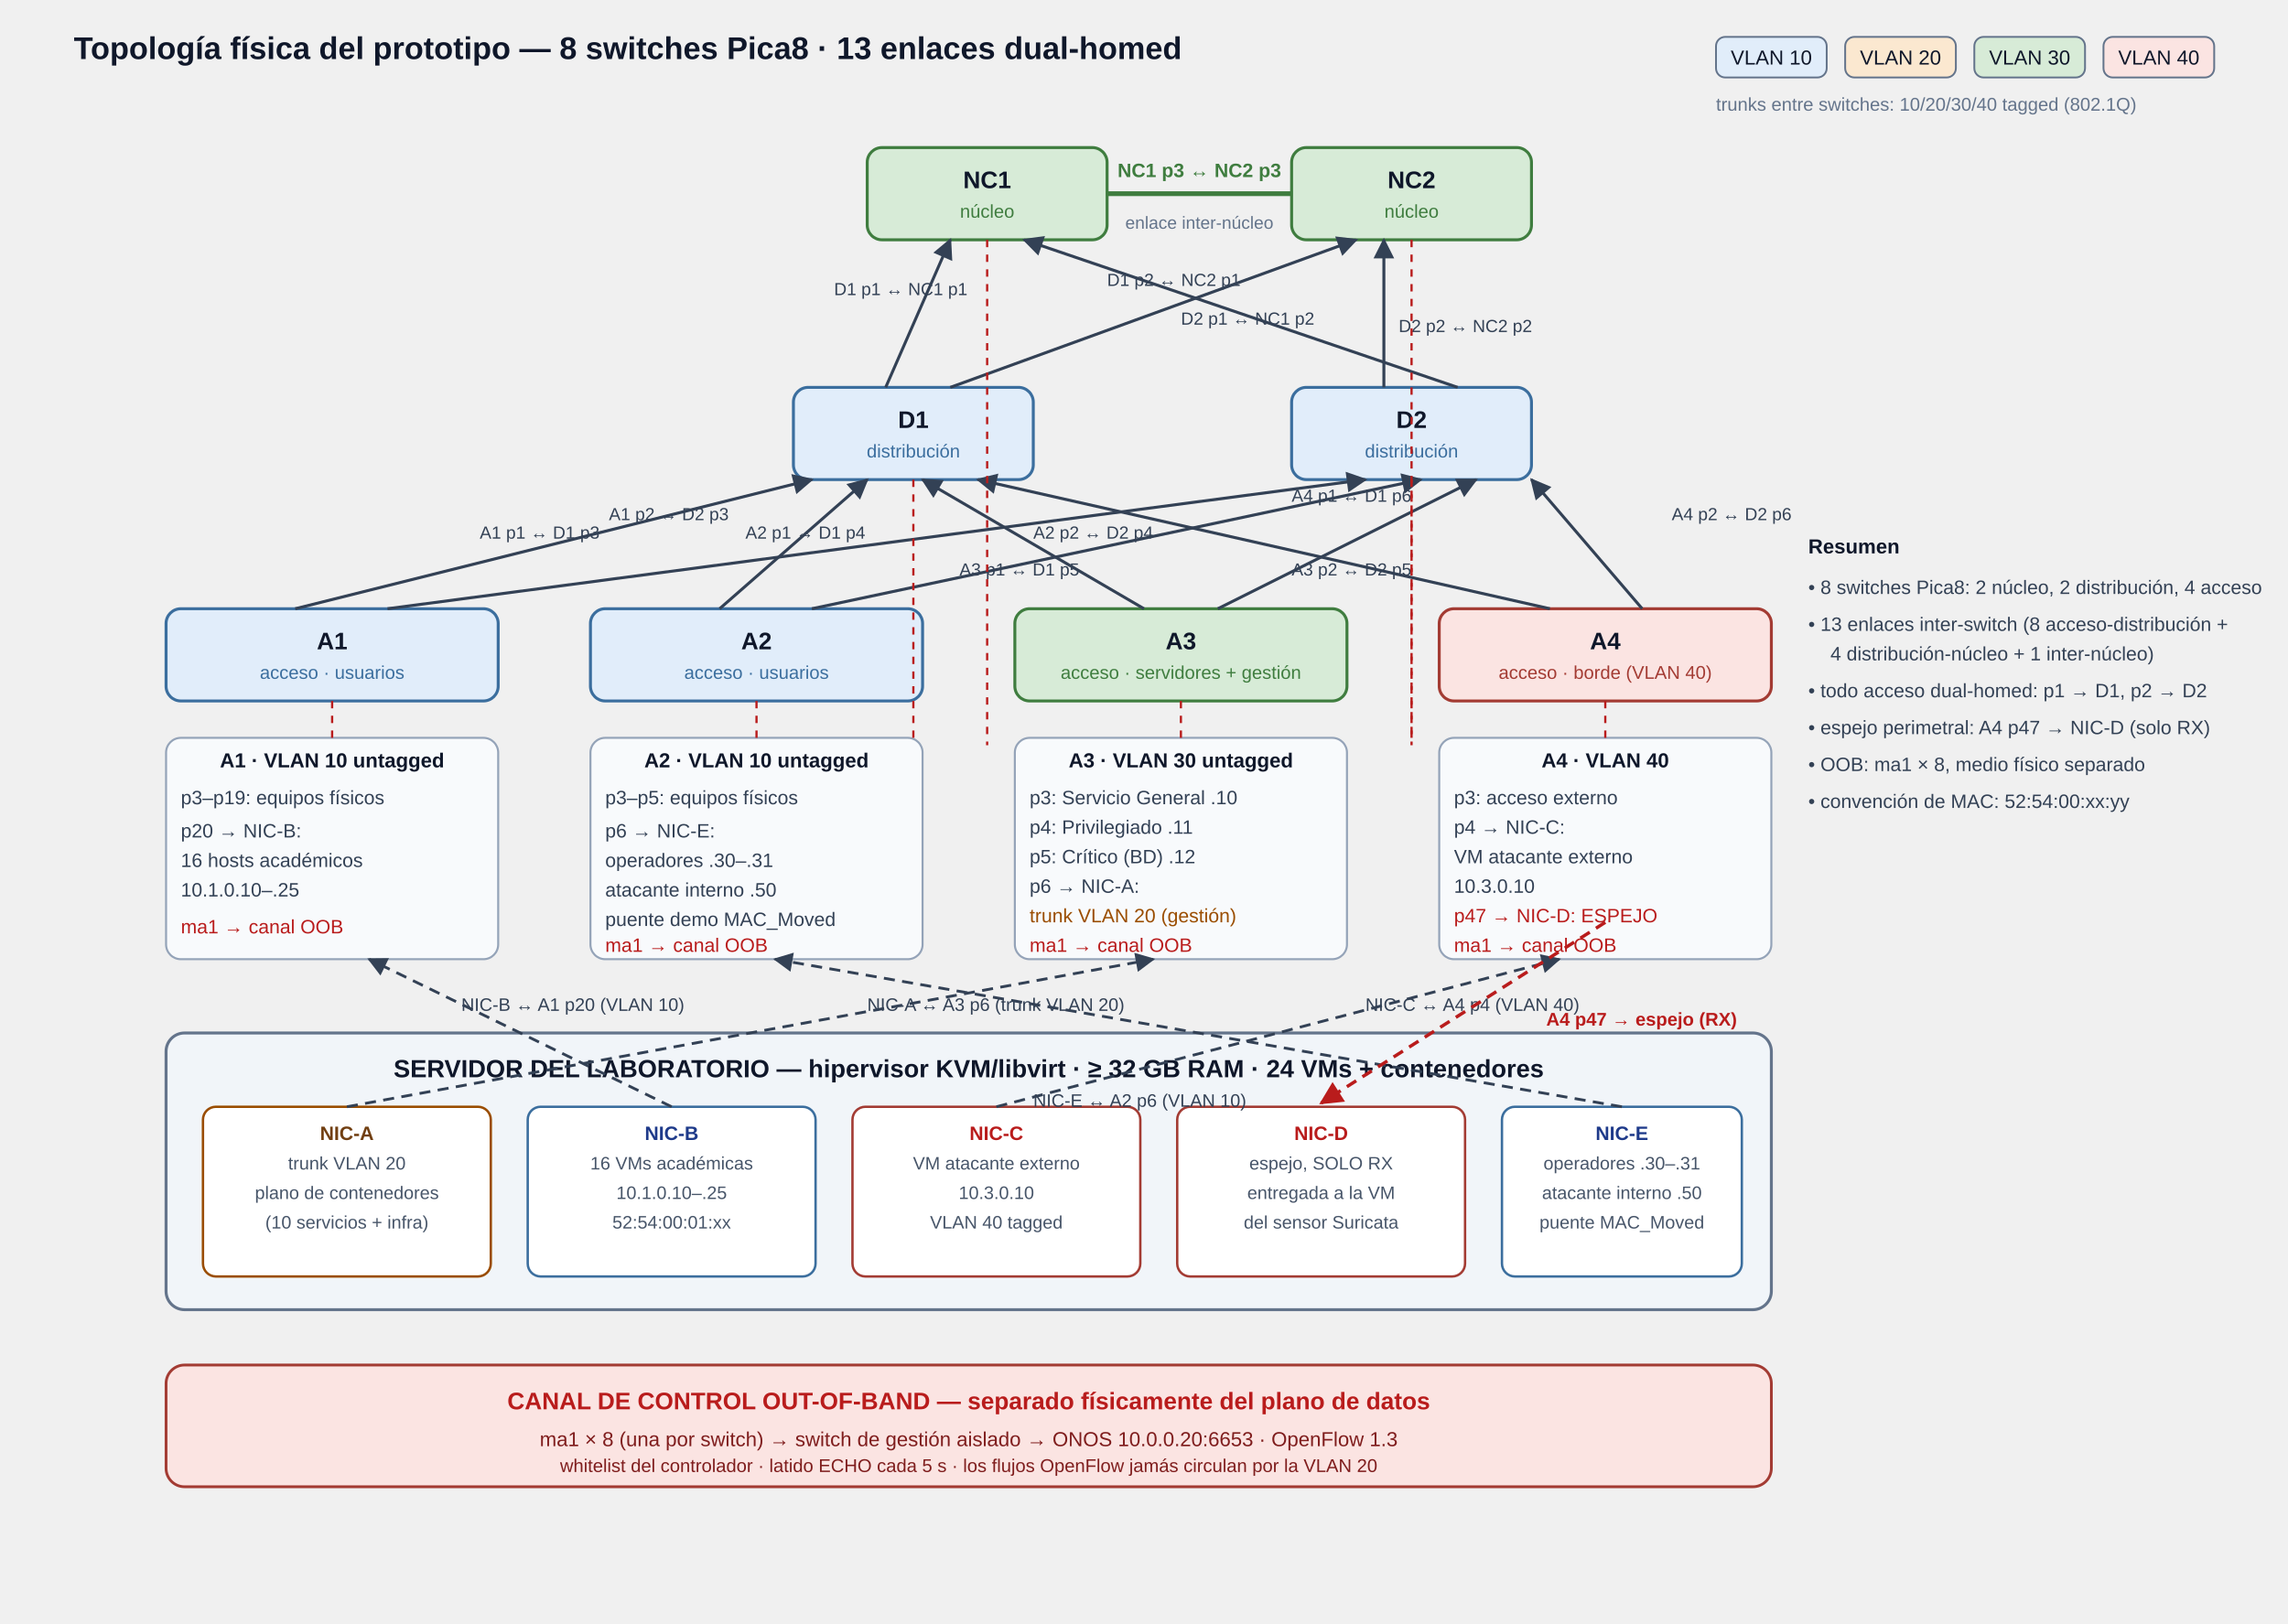
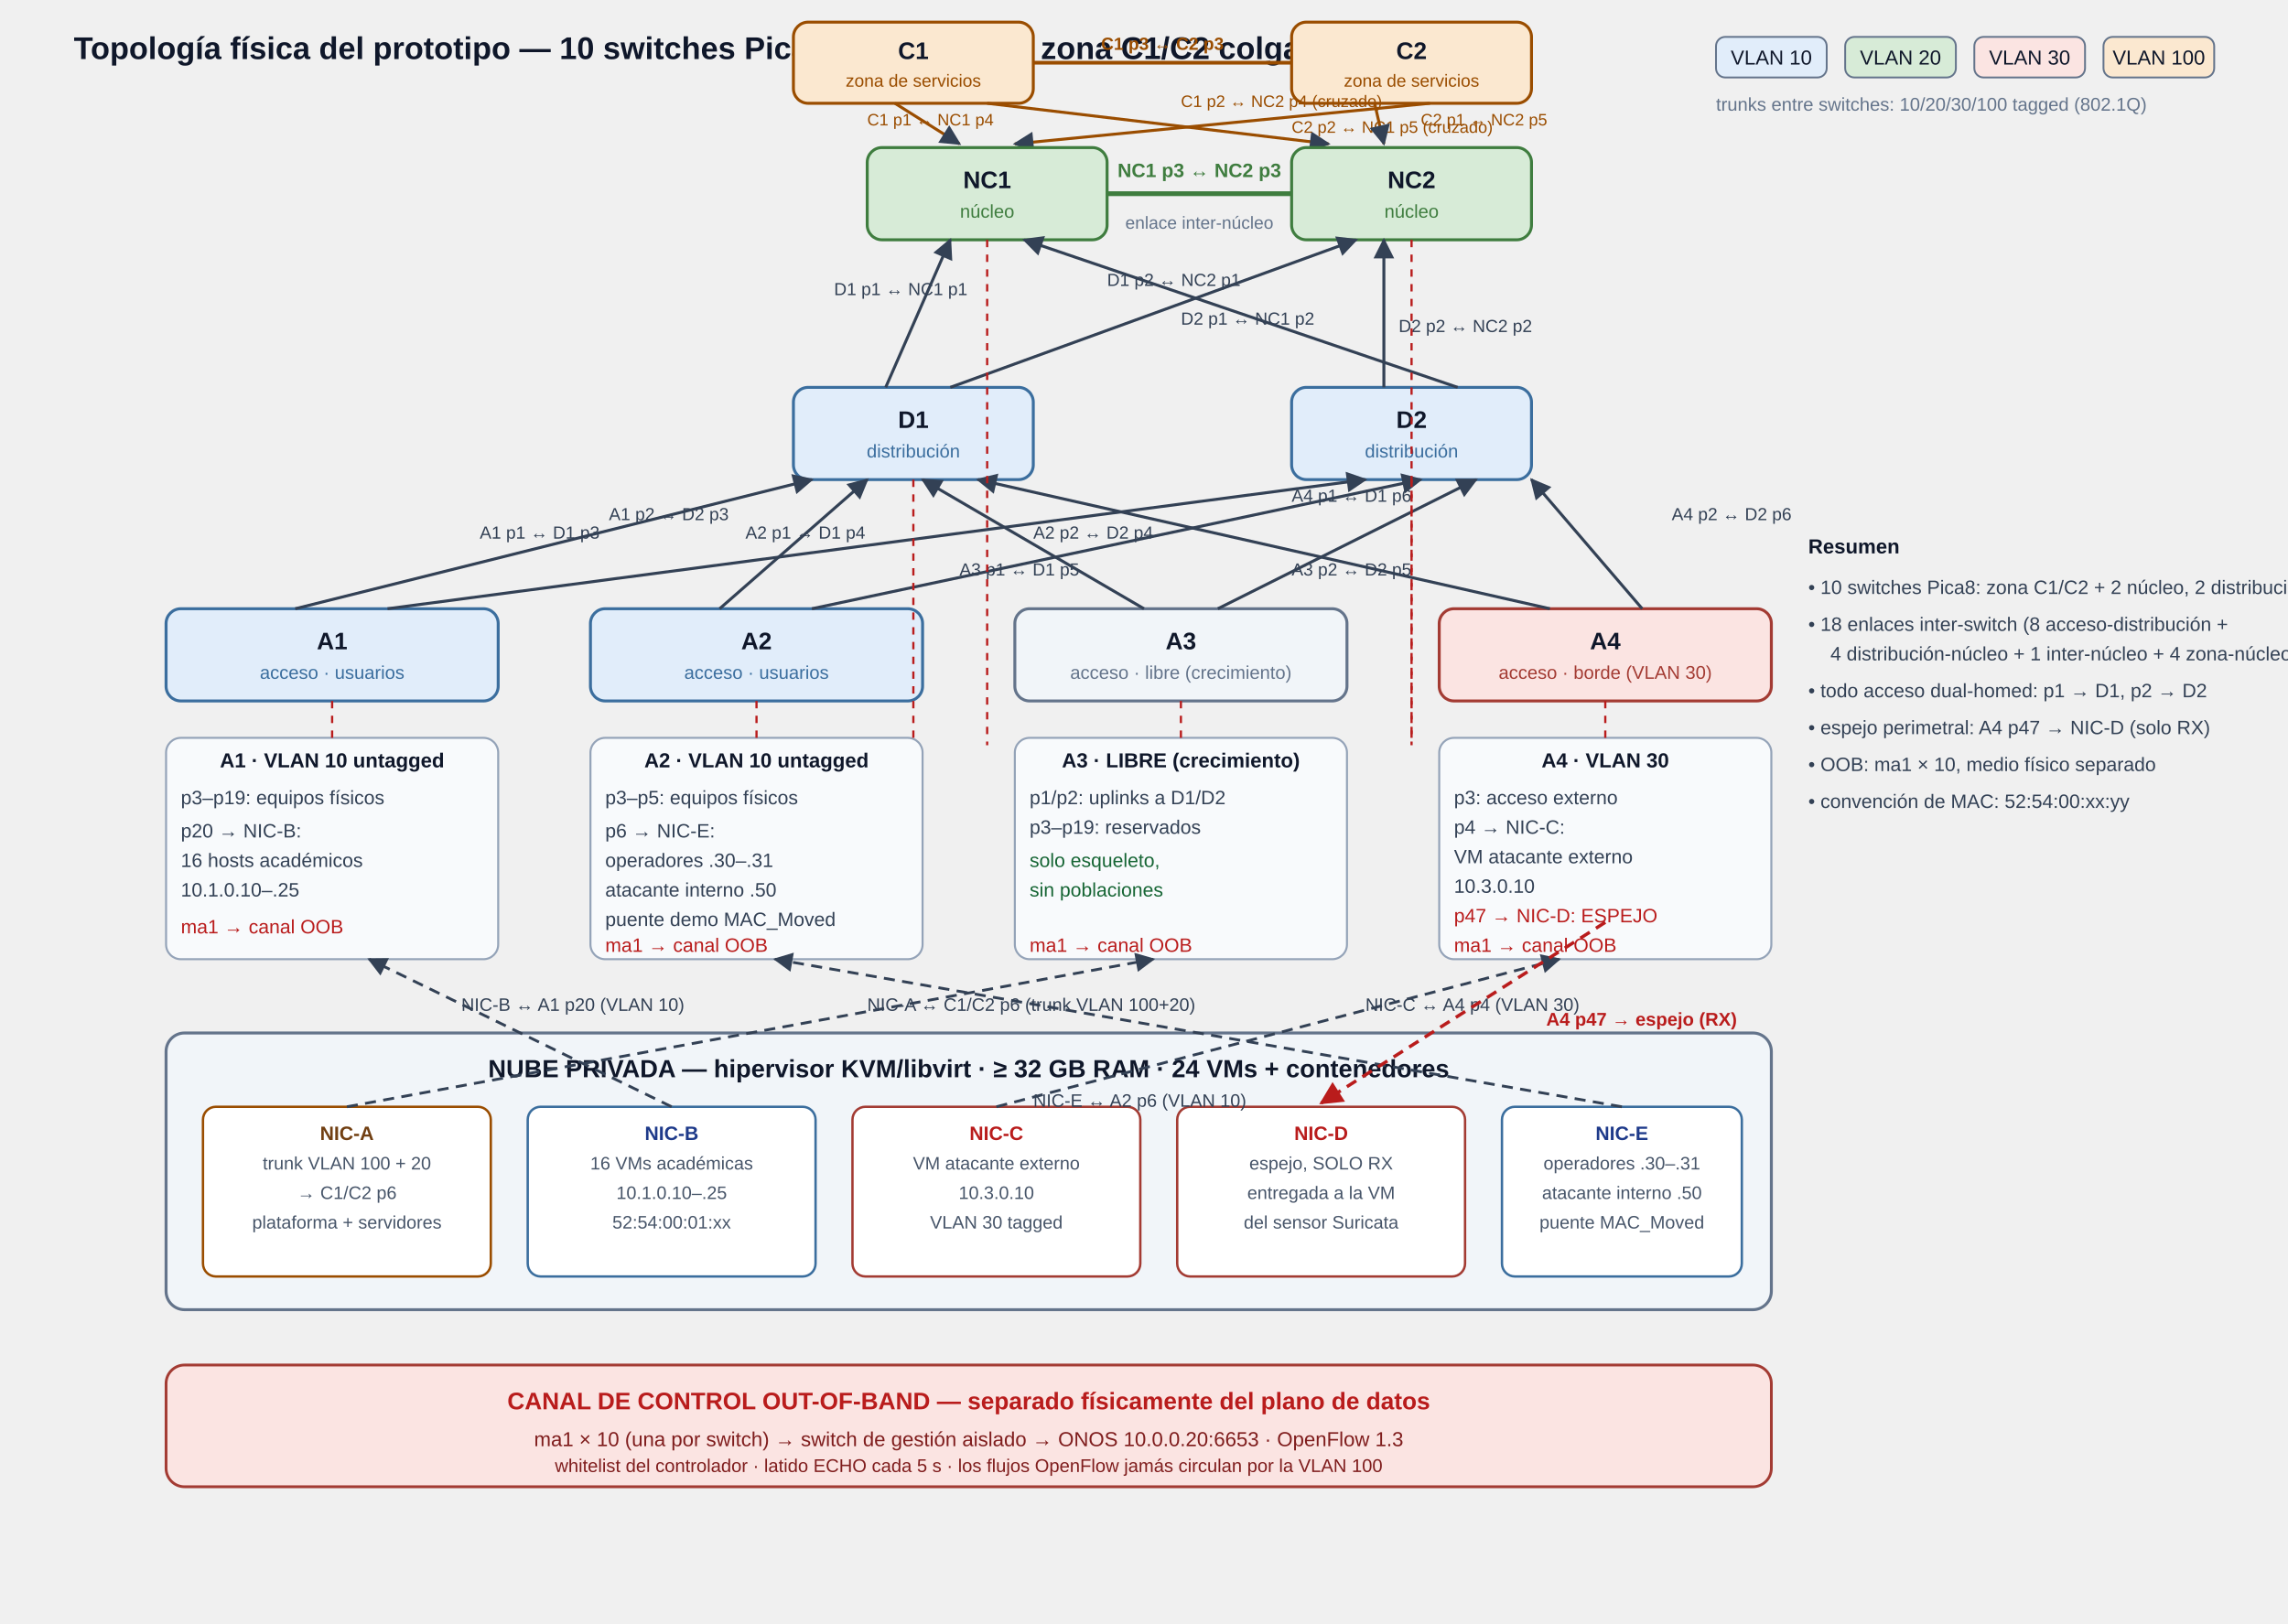
<svg xmlns="http://www.w3.org/2000/svg" viewBox="0 0 1240 880" font-family="Arial, Helvetica, sans-serif">
  <defs>
    <marker id="arr" viewBox="0 0 10 10" refX="9" refY="5" markerWidth="7" markerHeight="7" orient="auto-start-reverse">
      <path d="M 0 0 L 10 5 L 0 10 z" fill="#334155" />
    </marker>
    <marker id="arrR" viewBox="0 0 10 10" refX="9" refY="5" markerWidth="7" markerHeight="7" orient="auto-start-reverse">
      <path d="M 0 0 L 10 5 L 0 10 z" fill="#B91C1C" />
    </marker>
  </defs>
-   <text x="40" y="32" font-size="17" font-weight="bold" fill="#0F172A">Topología física del prototipo — 8 switches Pica8 · 13 enlaces dual-homed</text>
+   <text x="40" y="32" font-size="17" font-weight="bold" fill="#0F172A">Topología física del prototipo — 10 switches Pica8 · 18 enlaces · zona C1/C2 colgada del núcleo</text>
  <g>
    <rect x="930" y="20" width="60" height="22" rx="5" fill="#E1EDFA" stroke="#64748B" />
    <text x="960" y="35" font-size="11" text-anchor="middle" fill="#0F172A">VLAN 10</text>
-     <rect x="1000" y="20" width="60" height="22" rx="5" fill="#FBE8D0" stroke="#64748B" />
+     <rect x="1000" y="20" width="60" height="22" rx="5" fill="#D7EBD7" stroke="#64748B" />
    <text x="1030" y="35" font-size="11" text-anchor="middle" fill="#0F172A">VLAN 20</text>
-     <rect x="1070" y="20" width="60" height="22" rx="5" fill="#D7EBD7" stroke="#64748B" />
+     <rect x="1070" y="20" width="60" height="22" rx="5" fill="#FBE4E2" stroke="#64748B" />
    <text x="1100" y="35" font-size="11" text-anchor="middle" fill="#0F172A">VLAN 30</text>
-     <rect x="1140" y="20" width="60" height="22" rx="5" fill="#FBE4E2" stroke="#64748B" />
-     <text x="1170" y="35" font-size="11" text-anchor="middle" fill="#0F172A">VLAN 40</text>
-     <text x="930" y="60" font-size="10" fill="#64748B">trunks entre switches: 10/20/30/40 tagged (802.1Q)</text>
+     <rect x="1140" y="20" width="60" height="22" rx="5" fill="#FBE8D0" stroke="#64748B" />
+     <text x="1170" y="35" font-size="11" text-anchor="middle" fill="#0F172A">VLAN 100</text>
+     <text x="930" y="60" font-size="10" fill="#64748B">trunks entre switches: 10/20/30/100 tagged (802.1Q)</text>
+   </g>
+   <g>
+     <rect x="430" y="12" width="130" height="44" rx="8" fill="#FBE8D0" stroke="#9A4D00" stroke-width="1.6" />
+     <text x="495" y="32" font-size="13" font-weight="bold" text-anchor="middle" fill="#0F172A">C1</text>
+     <text x="495" y="47" font-size="9.5" text-anchor="middle" fill="#9A4D00">zona de servicios</text>
+     <rect x="700" y="12" width="130" height="44" rx="8" fill="#FBE8D0" stroke="#9A4D00" stroke-width="1.6" />
+     <text x="765" y="32" font-size="13" font-weight="bold" text-anchor="middle" fill="#0F172A">C2</text>
+     <text x="765" y="47" font-size="9.5" text-anchor="middle" fill="#9A4D00">zona de servicios</text>
+     <line x1="560" y1="34" x2="700" y2="34" stroke="#9A4D00" stroke-width="2" />
+     <text x="630" y="27" font-size="9.5" font-weight="bold" text-anchor="middle" fill="#9A4D00">C1 p3 ↔ C2 p3</text>
+     <line x1="485" y1="56" x2="520" y2="78" stroke="#9A4D00" stroke-width="1.6" marker-end="url(#arr)" />
+     <text x="470" y="68" font-size="9" fill="#9A4D00">C1 p1 ↔ NC1 p4</text>
+     <line x1="535" y1="56" x2="720" y2="78" stroke="#9A4D00" stroke-width="1.6" marker-end="url(#arr)" />
+     <text x="640" y="58" font-size="9" fill="#9A4D00">C1 p2 ↔ NC2 p4 (cruzado)</text>
+     <line x1="775" y1="56" x2="550" y2="78" stroke="#9A4D00" stroke-width="1.6" marker-end="url(#arr)" />
+     <text x="700" y="72" font-size="9" fill="#9A4D00">C2 p2 ↔ NC1 p5 (cruzado)</text>
+     <line x1="745" y1="56" x2="750" y2="78" stroke="#9A4D00" stroke-width="1.6" marker-end="url(#arr)" />
+     <text x="770" y="68" font-size="9" fill="#9A4D00">C2 p1 ↔ NC2 p5</text>
  </g>
  <g>
    <rect x="470" y="80" width="130" height="50" rx="8" fill="#D7EBD7" stroke="#3F7D3F" stroke-width="1.6" />
    <text x="535" y="102" font-size="13" font-weight="bold" text-anchor="middle" fill="#0F172A">NC1</text>
    <text x="535" y="118" font-size="10" text-anchor="middle" fill="#3F7D3F">núcleo</text>
    <rect x="700" y="80" width="130" height="50" rx="8" fill="#D7EBD7" stroke="#3F7D3F" stroke-width="1.6" />
    <text x="765" y="102" font-size="13" font-weight="bold" text-anchor="middle" fill="#0F172A">NC2</text>
    <text x="765" y="118" font-size="10" text-anchor="middle" fill="#3F7D3F">núcleo</text>
    <line x1="600" y1="105" x2="700" y2="105" stroke="#3F7D3F" stroke-width="2.6" />
    <text x="650" y="96" font-size="10.5" font-weight="bold" text-anchor="middle" fill="#3F7D3F">NC1 p3 ↔ NC2 p3</text>
    <text x="650" y="124" font-size="9.5" text-anchor="middle" fill="#64748B">enlace inter-núcleo</text>
  </g>
  <g>
    <rect x="430" y="210" width="130" height="50" rx="8" fill="#E1EDFA" stroke="#3B6E9E" stroke-width="1.6" />
    <text x="495" y="232" font-size="13" font-weight="bold" text-anchor="middle" fill="#0F172A">D1</text>
    <text x="495" y="248" font-size="10" text-anchor="middle" fill="#3B6E9E">distribución</text>
    <rect x="700" y="210" width="130" height="50" rx="8" fill="#E1EDFA" stroke="#3B6E9E" stroke-width="1.6" />
    <text x="765" y="232" font-size="13" font-weight="bold" text-anchor="middle" fill="#0F172A">D2</text>
    <text x="765" y="248" font-size="10" text-anchor="middle" fill="#3B6E9E">distribución</text>
    <line x1="480" y1="210" x2="515" y2="130" stroke="#334155" stroke-width="1.6" marker-end="url(#arr)" />
    <text x="452" y="160" font-size="9.5" fill="#334155">D1 p1 ↔ NC1 p1</text>
    <line x1="515" y1="210" x2="735" y2="130" stroke="#334155" stroke-width="1.6" marker-end="url(#arr)" />
    <text x="600" y="155" font-size="9.5" fill="#334155">D1 p2 ↔ NC2 p1</text>
    <line x1="790" y1="210" x2="555" y2="130" stroke="#334155" stroke-width="1.6" marker-end="url(#arr)" />
    <text x="640" y="176" font-size="9.5" fill="#334155">D2 p1 ↔ NC1 p2</text>
    <line x1="750" y1="210" x2="750" y2="130" stroke="#334155" stroke-width="1.6" marker-end="url(#arr)" />
    <text x="758" y="180" font-size="9.5" fill="#334155">D2 p2 ↔ NC2 p2</text>
  </g>
  <g>
    <rect x="90" y="330" width="180" height="50" rx="8" fill="#E1EDFA" stroke="#3B6E9E" stroke-width="1.6" />
    <text x="180" y="352" font-size="13" font-weight="bold" text-anchor="middle" fill="#0F172A">A1</text>
    <text x="180" y="368" font-size="10" text-anchor="middle" fill="#3B6E9E">acceso · usuarios</text>
    <rect x="320" y="330" width="180" height="50" rx="8" fill="#E1EDFA" stroke="#3B6E9E" stroke-width="1.6" />
    <text x="410" y="352" font-size="13" font-weight="bold" text-anchor="middle" fill="#0F172A">A2</text>
    <text x="410" y="368" font-size="10" text-anchor="middle" fill="#3B6E9E">acceso · usuarios</text>
-     <rect x="550" y="330" width="180" height="50" rx="8" fill="#D7EBD7" stroke="#3F7D3F" stroke-width="1.6" />
+     <rect x="550" y="330" width="180" height="50" rx="8" fill="#F1F5F9" stroke="#64748B" stroke-width="1.6" />
    <text x="640" y="352" font-size="13" font-weight="bold" text-anchor="middle" fill="#0F172A">A3</text>
-     <text x="640" y="368" font-size="10" text-anchor="middle" fill="#3F7D3F">acceso · servidores + gestión</text>
+     <text x="640" y="368" font-size="10" text-anchor="middle" fill="#64748B">acceso · libre (crecimiento)</text>
    <rect x="780" y="330" width="180" height="50" rx="8" fill="#FBE4E2" stroke="#A33B33" stroke-width="1.6" />
    <text x="870" y="352" font-size="13" font-weight="bold" text-anchor="middle" fill="#0F172A">A4</text>
-     <text x="870" y="368" font-size="10" text-anchor="middle" fill="#A33B33">acceso · borde (VLAN 40)</text>
+     <text x="870" y="368" font-size="10" text-anchor="middle" fill="#A33B33">acceso · borde (VLAN 30)</text>
    <line x1="160" y1="330" x2="440" y2="260" stroke="#334155" stroke-width="1.6" marker-end="url(#arr)" />
    <text x="260" y="292" font-size="9.5" fill="#334155">A1 p1 ↔ D1 p3</text>
    <line x1="210" y1="330" x2="740" y2="260" stroke="#334155" stroke-width="1.6" marker-end="url(#arr)" />
    <text x="330" y="282" font-size="9.5" fill="#334155">A1 p2 ↔ D2 p3</text>
    <line x1="390" y1="330" x2="470" y2="260" stroke="#334155" stroke-width="1.6" marker-end="url(#arr)" />
    <text x="404" y="292" font-size="9.5" fill="#334155">A2 p1 ↔ D1 p4</text>
    <line x1="440" y1="330" x2="770" y2="260" stroke="#334155" stroke-width="1.6" marker-end="url(#arr)" />
    <text x="560" y="292" font-size="9.5" fill="#334155">A2 p2 ↔ D2 p4</text>
    <line x1="620" y1="330" x2="500" y2="260" stroke="#334155" stroke-width="1.6" marker-end="url(#arr)" />
    <text x="520" y="312" font-size="9.5" fill="#334155">A3 p1 ↔ D1 p5</text>
    <line x1="660" y1="330" x2="800" y2="260" stroke="#334155" stroke-width="1.6" marker-end="url(#arr)" />
    <text x="700" y="312" font-size="9.5" fill="#334155">A3 p2 ↔ D2 p5</text>
    <line x1="840" y1="330" x2="530" y2="260" stroke="#334155" stroke-width="1.6" marker-end="url(#arr)" />
    <text x="700" y="272" font-size="9.5" fill="#334155">A4 p1 ↔ D1 p6</text>
    <line x1="890" y1="330" x2="830" y2="260" stroke="#334155" stroke-width="1.6" marker-end="url(#arr)" />
    <text x="906" y="282" font-size="9.5" fill="#334155">A4 p2 ↔ D2 p6</text>
  </g>
  <g font-size="10.5" fill="#334155">
    <rect x="90" y="400" width="180" height="120" rx="8" fill="#F8FAFC" stroke="#94A3B8" stroke-width="1.1" />
    <text x="180" y="416" font-size="11" font-weight="bold" text-anchor="middle" fill="#0F172A">A1 · VLAN 10 untagged</text>
    <text x="98" y="436">p3–p19: equipos físicos</text>
    <text x="98" y="454">p20 → NIC-B:</text>
    <text x="98" y="470">16 hosts académicos</text>
    <text x="98" y="486">10.1.0.10–.25</text>
    <text x="98" y="506" fill="#B91C1C">ma1 → canal OOB</text>
    <rect x="320" y="400" width="180" height="120" rx="8" fill="#F8FAFC" stroke="#94A3B8" stroke-width="1.1" />
    <text x="410" y="416" font-size="11" font-weight="bold" text-anchor="middle" fill="#0F172A">A2 · VLAN 10 untagged</text>
    <text x="328" y="436">p3–p5: equipos físicos</text>
    <text x="328" y="454">p6 → NIC-E:</text>
    <text x="328" y="470">operadores .30–.31</text>
    <text x="328" y="486">atacante interno .50</text>
    <text x="328" y="502">puente demo MAC_Moved</text>
    <text x="328" y="516" fill="#B91C1C">ma1 → canal OOB</text>
    <rect x="550" y="400" width="180" height="120" rx="8" fill="#F8FAFC" stroke="#94A3B8" stroke-width="1.1" />
-     <text x="640" y="416" font-size="11" font-weight="bold" text-anchor="middle" fill="#0F172A">A3 · VLAN 30 untagged</text>
-     <text x="558" y="436">p3: Servicio General .10</text>
-     <text x="558" y="452">p4: Privilegiado .11</text>
-     <text x="558" y="468">p5: Crítico (BD) .12</text>
-     <text x="558" y="484">p6 → NIC-A:</text>
-     <text x="558" y="500" fill="#9A4D00">trunk VLAN 20 (gestión)</text>
+     <text x="640" y="416" font-size="11" font-weight="bold" text-anchor="middle" fill="#0F172A">A3 · LIBRE (crecimiento)</text>
+     <text x="558" y="436">p1/p2: uplinks a D1/D2</text>
+     <text x="558" y="452">p3–p19: reservados</text>
+     <text x="558" y="470" fill="#166534">solo esqueleto,</text>
+     <text x="558" y="486" fill="#166534">sin poblaciones</text>
    <text x="558" y="516" fill="#B91C1C">ma1 → canal OOB</text>
    <rect x="780" y="400" width="180" height="120" rx="8" fill="#F8FAFC" stroke="#94A3B8" stroke-width="1.1" />
-     <text x="870" y="416" font-size="11" font-weight="bold" text-anchor="middle" fill="#0F172A">A4 · VLAN 40</text>
+     <text x="870" y="416" font-size="11" font-weight="bold" text-anchor="middle" fill="#0F172A">A4 · VLAN 30</text>
    <text x="788" y="436">p3: acceso externo</text>
    <text x="788" y="452">p4 → NIC-C:</text>
    <text x="788" y="468">VM atacante externo</text>
    <text x="788" y="484">10.3.0.10</text>
    <text x="788" y="500" fill="#B91C1C">p47 → NIC-D: ESPEJO</text>
    <text x="788" y="516" fill="#B91C1C">ma1 → canal OOB</text>
  </g>
  <g>
    <rect x="90" y="560" width="870" height="150" rx="10" fill="#F1F5F9" stroke="#64748B" stroke-width="1.6" />
-     <text x="525" y="584" font-size="13.5" font-weight="bold" text-anchor="middle" fill="#0F172A">SERVIDOR DEL LABORATORIO — hipervisor KVM/libvirt · ≥ 32 GB RAM · 24 VMs + contenedores</text>
+     <text x="525" y="584" font-size="13.5" font-weight="bold" text-anchor="middle" fill="#0F172A">NUBE PRIVADA — hipervisor KVM/libvirt · ≥ 32 GB RAM · 24 VMs + contenedores</text>
    <rect x="110" y="600" width="156" height="92" rx="7" fill="#ffffff" stroke="#9A4D00" stroke-width="1.3" />
    <text x="188" y="618" font-size="10.5" font-weight="bold" text-anchor="middle" fill="#713F12">NIC-A</text>
-     <text x="188" y="634" font-size="9.8" text-anchor="middle" fill="#475569">trunk VLAN 20</text>
-     <text x="188" y="650" font-size="9.8" text-anchor="middle" fill="#475569">plano de contenedores</text>
-     <text x="188" y="666" font-size="9.8" text-anchor="middle" fill="#475569">(10 servicios + infra)</text>
+     <text x="188" y="634" font-size="9.8" text-anchor="middle" fill="#475569">trunk VLAN 100 + 20</text>
+     <text x="188" y="650" font-size="9.8" text-anchor="middle" fill="#475569">→ C1/C2 p6</text>
+     <text x="188" y="666" font-size="9.8" text-anchor="middle" fill="#475569">plataforma + servidores</text>
    <rect x="286" y="600" width="156" height="92" rx="7" fill="#ffffff" stroke="#3B6E9E" stroke-width="1.3" />
    <text x="364" y="618" font-size="10.5" font-weight="bold" text-anchor="middle" fill="#1E3A8A">NIC-B</text>
    <text x="364" y="634" font-size="9.8" text-anchor="middle" fill="#475569">16 VMs académicas</text>
    <text x="364" y="650" font-size="9.8" text-anchor="middle" fill="#475569">10.1.0.10–.25</text>
    <text x="364" y="666" font-size="9.8" text-anchor="middle" fill="#475569">52:54:00:01:xx</text>
    <rect x="462" y="600" width="156" height="92" rx="7" fill="#ffffff" stroke="#A33B33" stroke-width="1.3" />
    <text x="540" y="618" font-size="10.5" font-weight="bold" text-anchor="middle" fill="#B91C1C">NIC-C</text>
    <text x="540" y="634" font-size="9.8" text-anchor="middle" fill="#475569">VM atacante externo</text>
    <text x="540" y="650" font-size="9.8" text-anchor="middle" fill="#475569">10.3.0.10</text>
-     <text x="540" y="666" font-size="9.8" text-anchor="middle" fill="#475569">VLAN 40 tagged</text>
+     <text x="540" y="666" font-size="9.8" text-anchor="middle" fill="#475569">VLAN 30 tagged</text>
    <rect x="638" y="600" width="156" height="92" rx="7" fill="#ffffff" stroke="#A33B33" stroke-width="1.3" />
    <text x="716" y="618" font-size="10.5" font-weight="bold" text-anchor="middle" fill="#B91C1C">NIC-D</text>
    <text x="716" y="634" font-size="9.8" text-anchor="middle" fill="#475569">espejo, SOLO RX</text>
    <text x="716" y="650" font-size="9.8" text-anchor="middle" fill="#475569">entregada a la VM</text>
    <text x="716" y="666" font-size="9.8" text-anchor="middle" fill="#475569">del sensor Suricata</text>
    <rect x="814" y="600" width="130" height="92" rx="7" fill="#ffffff" stroke="#3B6E9E" stroke-width="1.3" />
    <text x="879" y="618" font-size="10.5" font-weight="bold" text-anchor="middle" fill="#1E3A8A">NIC-E</text>
    <text x="879" y="634" font-size="9.8" text-anchor="middle" fill="#475569">operadores .30–.31</text>
    <text x="879" y="650" font-size="9.8" text-anchor="middle" fill="#475569">atacante interno .50</text>
    <text x="879" y="666" font-size="9.8" text-anchor="middle" fill="#475569">puente MAC_Moved</text>
  </g>
  <g stroke="#334155" stroke-width="1.5" marker-end="url(#arr)">
    <line x1="188" y1="600" x2="625" y2="520" stroke-dasharray="6,4" />
    <line x1="364" y1="600" x2="200" y2="520" stroke-dasharray="6,4" />
    <line x1="540" y1="600" x2="845" y2="520" stroke-dasharray="6,4" />
    <line x1="879" y1="600" x2="420" y2="520" stroke-dasharray="6,4" />
  </g>
  <g font-size="9.8" fill="#334155">
-     <text x="470" y="548">NIC-A ↔ A3 p6 (trunk VLAN 20)</text>
+     <text x="470" y="548">NIC-A ↔ C1/C2 p6 (trunk VLAN 100+20)</text>
    <text x="250" y="548">NIC-B ↔ A1 p20 (VLAN 10)</text>
-     <text x="740" y="548">NIC-C ↔ A4 p4 (VLAN 40)</text>
+     <text x="740" y="548">NIC-C ↔ A4 p4 (VLAN 30)</text>
    <text x="560" y="600" transform="rotate(0)">NIC-E ↔ A2 p6 (VLAN 10)</text>
  </g>
  <line x1="870" y1="500" x2="716" y2="598" stroke="#B91C1C" stroke-width="1.8" stroke-dasharray="6,4" marker-end="url(#arrR)" />
  <text x="838" y="556" font-size="10" font-weight="bold" fill="#B91C1C">A4 p47 → espejo (RX)</text>
  <g>
    <rect x="90" y="740" width="870" height="66" rx="10" fill="#FBE4E2" stroke="#A33B33" stroke-width="1.5" />
    <text x="525" y="764" font-size="13" font-weight="bold" text-anchor="middle" fill="#B91C1C">CANAL DE CONTROL OUT-OF-BAND — separado físicamente del plano de datos</text>
-     <text x="525" y="784" font-size="11" text-anchor="middle" fill="#7F1D1D">ma1 × 8 (una por switch) → switch de gestión aislado → ONOS 10.0.0.20:6653 · OpenFlow 1.3</text>
-     <text x="525" y="798" font-size="10" text-anchor="middle" fill="#7F1D1D">whitelist del controlador · latido ECHO cada 5 s · los flujos OpenFlow jamás circulan por la VLAN 20</text>
+     <text x="525" y="784" font-size="11" text-anchor="middle" fill="#7F1D1D">ma1 × 10 (una por switch) → switch de gestión aislado → ONOS 10.0.0.20:6653 · OpenFlow 1.3</text>
+     <text x="525" y="798" font-size="10" text-anchor="middle" fill="#7F1D1D">whitelist del controlador · latido ECHO cada 5 s · los flujos OpenFlow jamás circulan por la VLAN 100</text>
  </g>
  <g stroke="#B91C1C" stroke-width="1.2" stroke-dasharray="4,4">
    <line x1="180" y1="380" x2="180" y2="404" />
    <line x1="410" y1="380" x2="410" y2="404" />
    <line x1="640" y1="380" x2="640" y2="404" />
    <line x1="870" y1="380" x2="870" y2="404" />
    <line x1="495" y1="260" x2="495" y2="404" />
    <line x1="765" y1="260" x2="765" y2="404" />
    <line x1="535" y1="130" x2="535" y2="404" />
    <line x1="765" y1="130" x2="765" y2="404" />
  </g>
  <g>
    <text x="980" y="300" font-size="11" font-weight="bold" fill="#0F172A">Resumen</text>
-     <text x="980" y="322" font-size="10.5" fill="#334155">• 8 switches Pica8: 2 núcleo, 2 distribución, 4 acceso</text>
-     <text x="980" y="342" font-size="10.5" fill="#334155">• 13 enlaces inter-switch (8 acceso-distribución +</text>
-     <text x="992" y="358" font-size="10.5" fill="#334155">4 distribución-núcleo + 1 inter-núcleo)</text>
+     <text x="980" y="322" font-size="10.5" fill="#334155">• 10 switches Pica8: zona C1/C2 + 2 núcleo, 2 distribución, 4 acceso</text>
+     <text x="980" y="342" font-size="10.5" fill="#334155">• 18 enlaces inter-switch (8 acceso-distribución +</text>
+     <text x="992" y="358" font-size="10.5" fill="#334155">4 distribución-núcleo + 1 inter-núcleo + 4 zona-núcleo + 1 C1-C2)</text>
    <text x="980" y="378" font-size="10.5" fill="#334155">• todo acceso dual-homed: p1 → D1, p2 → D2</text>
    <text x="980" y="398" font-size="10.5" fill="#334155">• espejo perimetral: A4 p47 → NIC-D (solo RX)</text>
-     <text x="980" y="418" font-size="10.5" fill="#334155">• OOB: ma1 × 8, medio físico separado</text>
+     <text x="980" y="418" font-size="10.5" fill="#334155">• OOB: ma1 × 10, medio físico separado</text>
    <text x="980" y="438" font-size="10.5" fill="#334155">• convención de MAC: 52:54:00:xx:yy</text>
  </g>
</svg>
